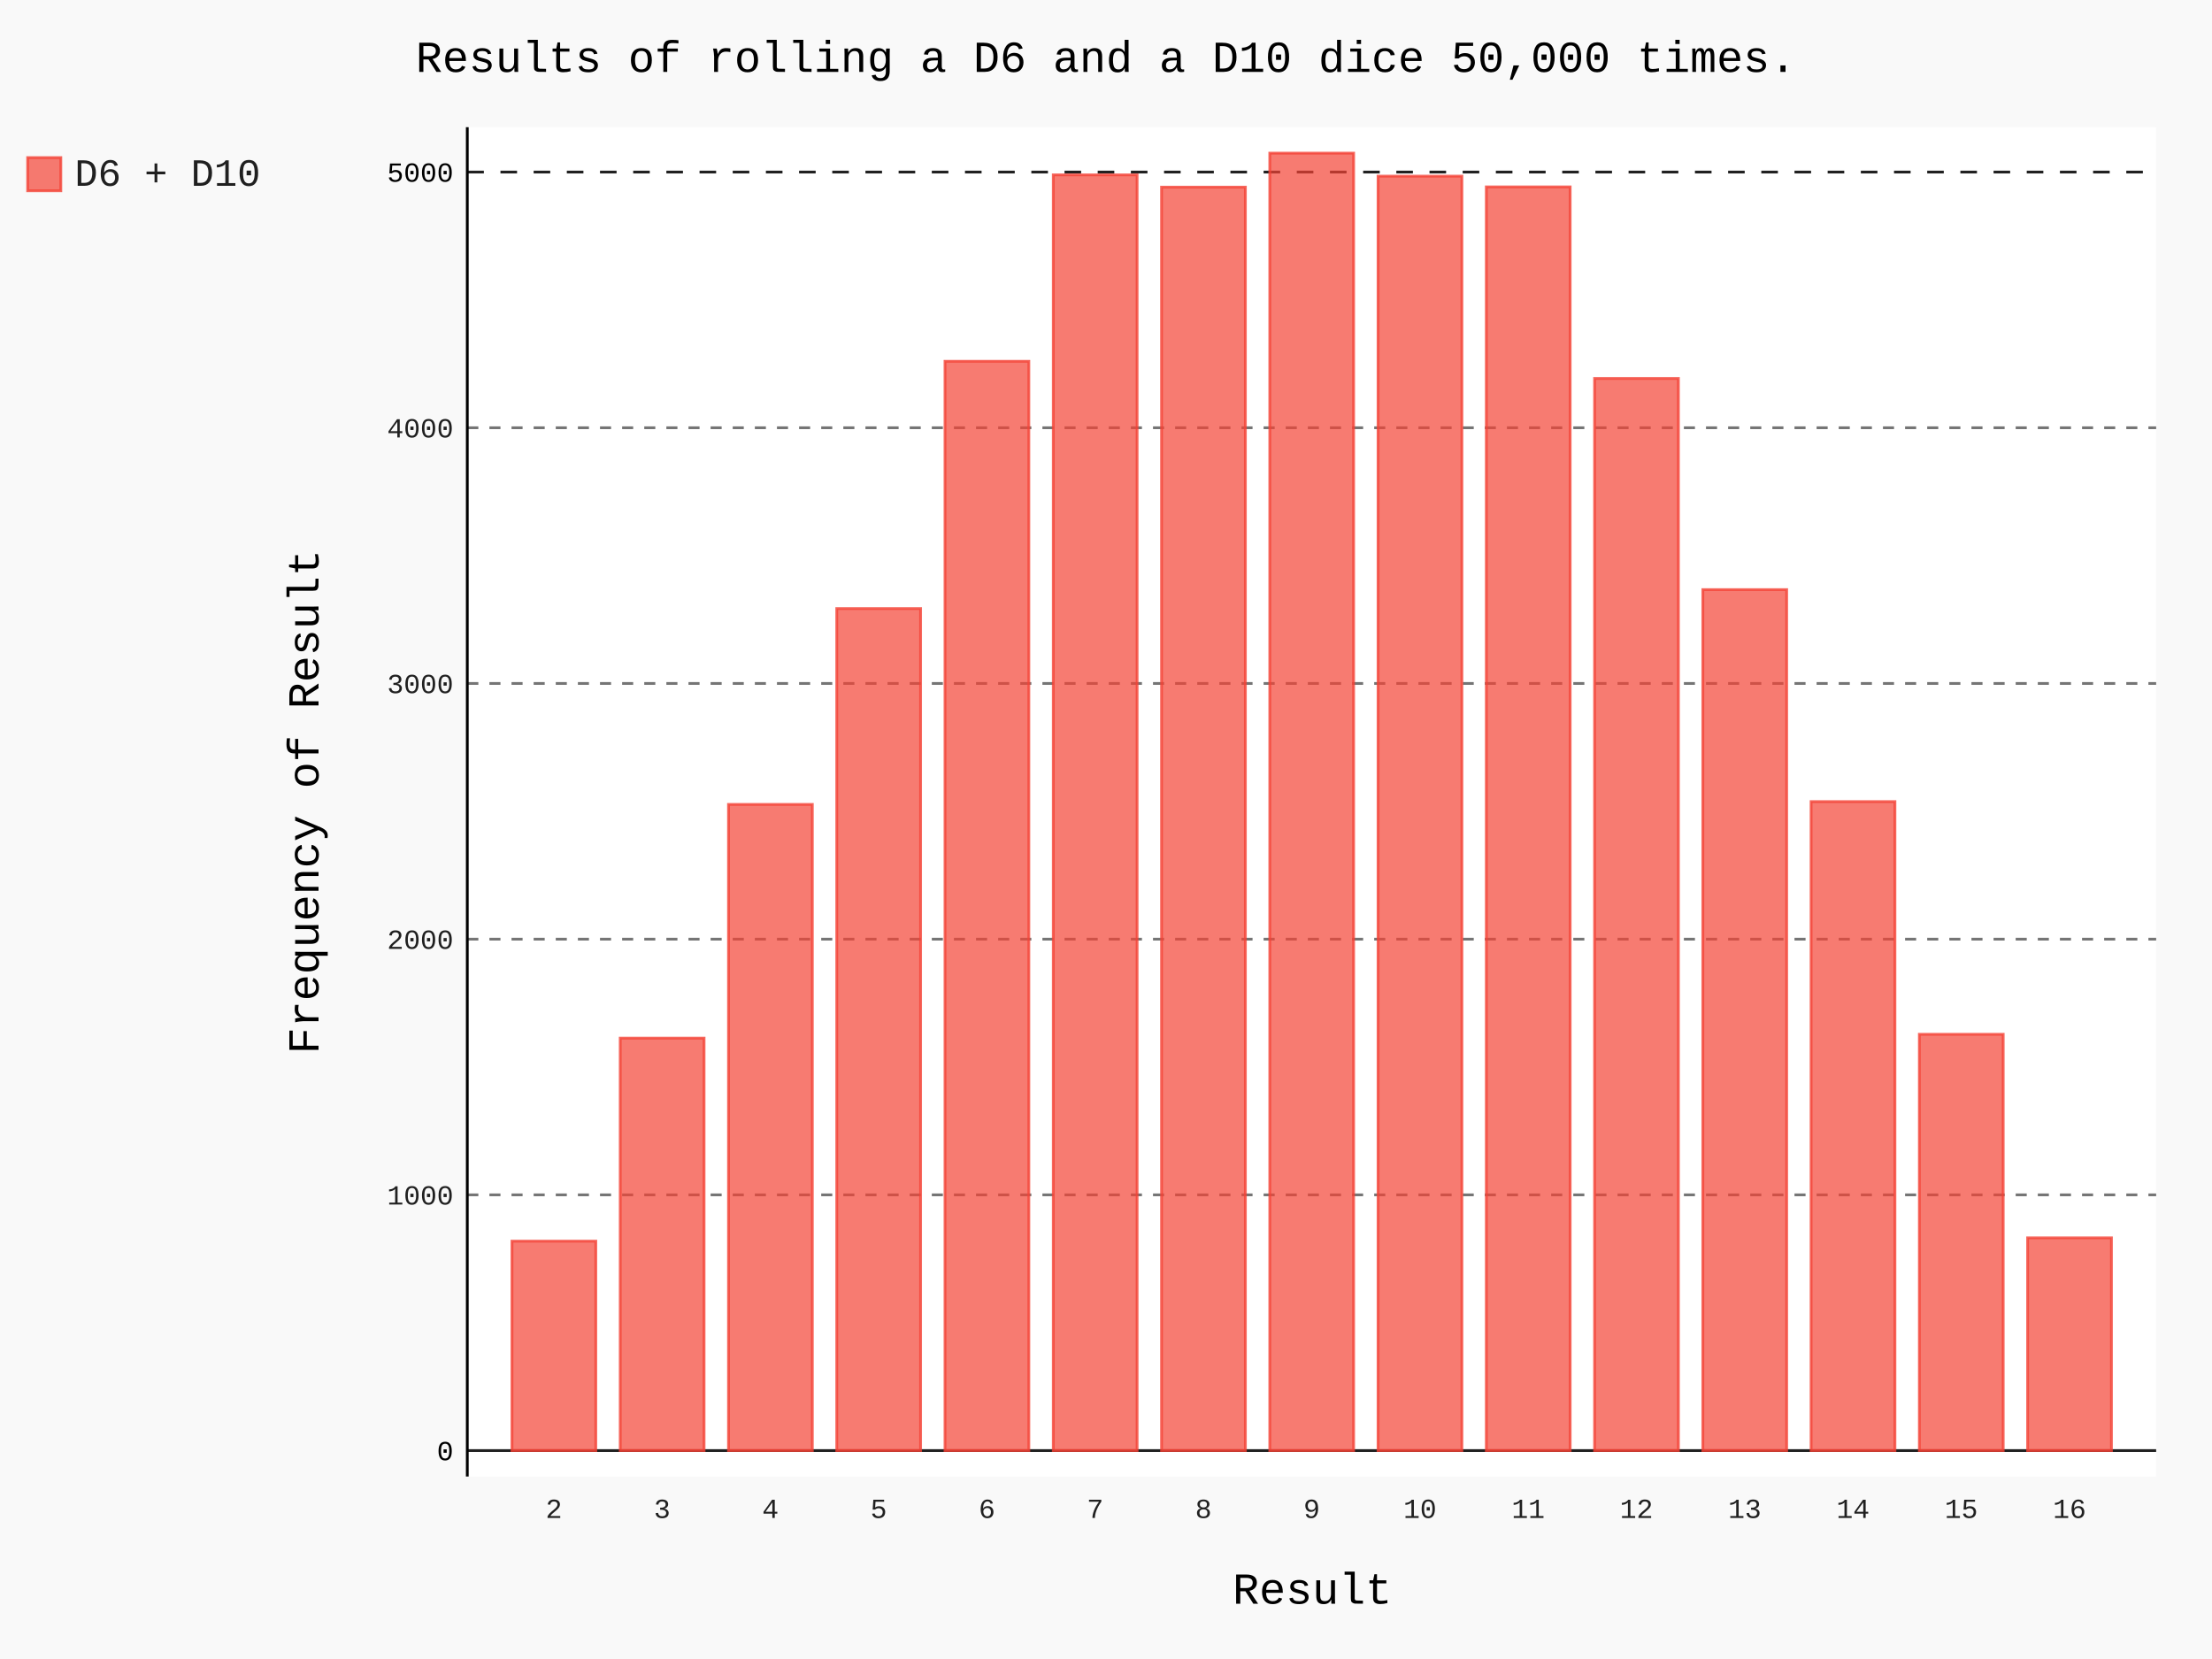
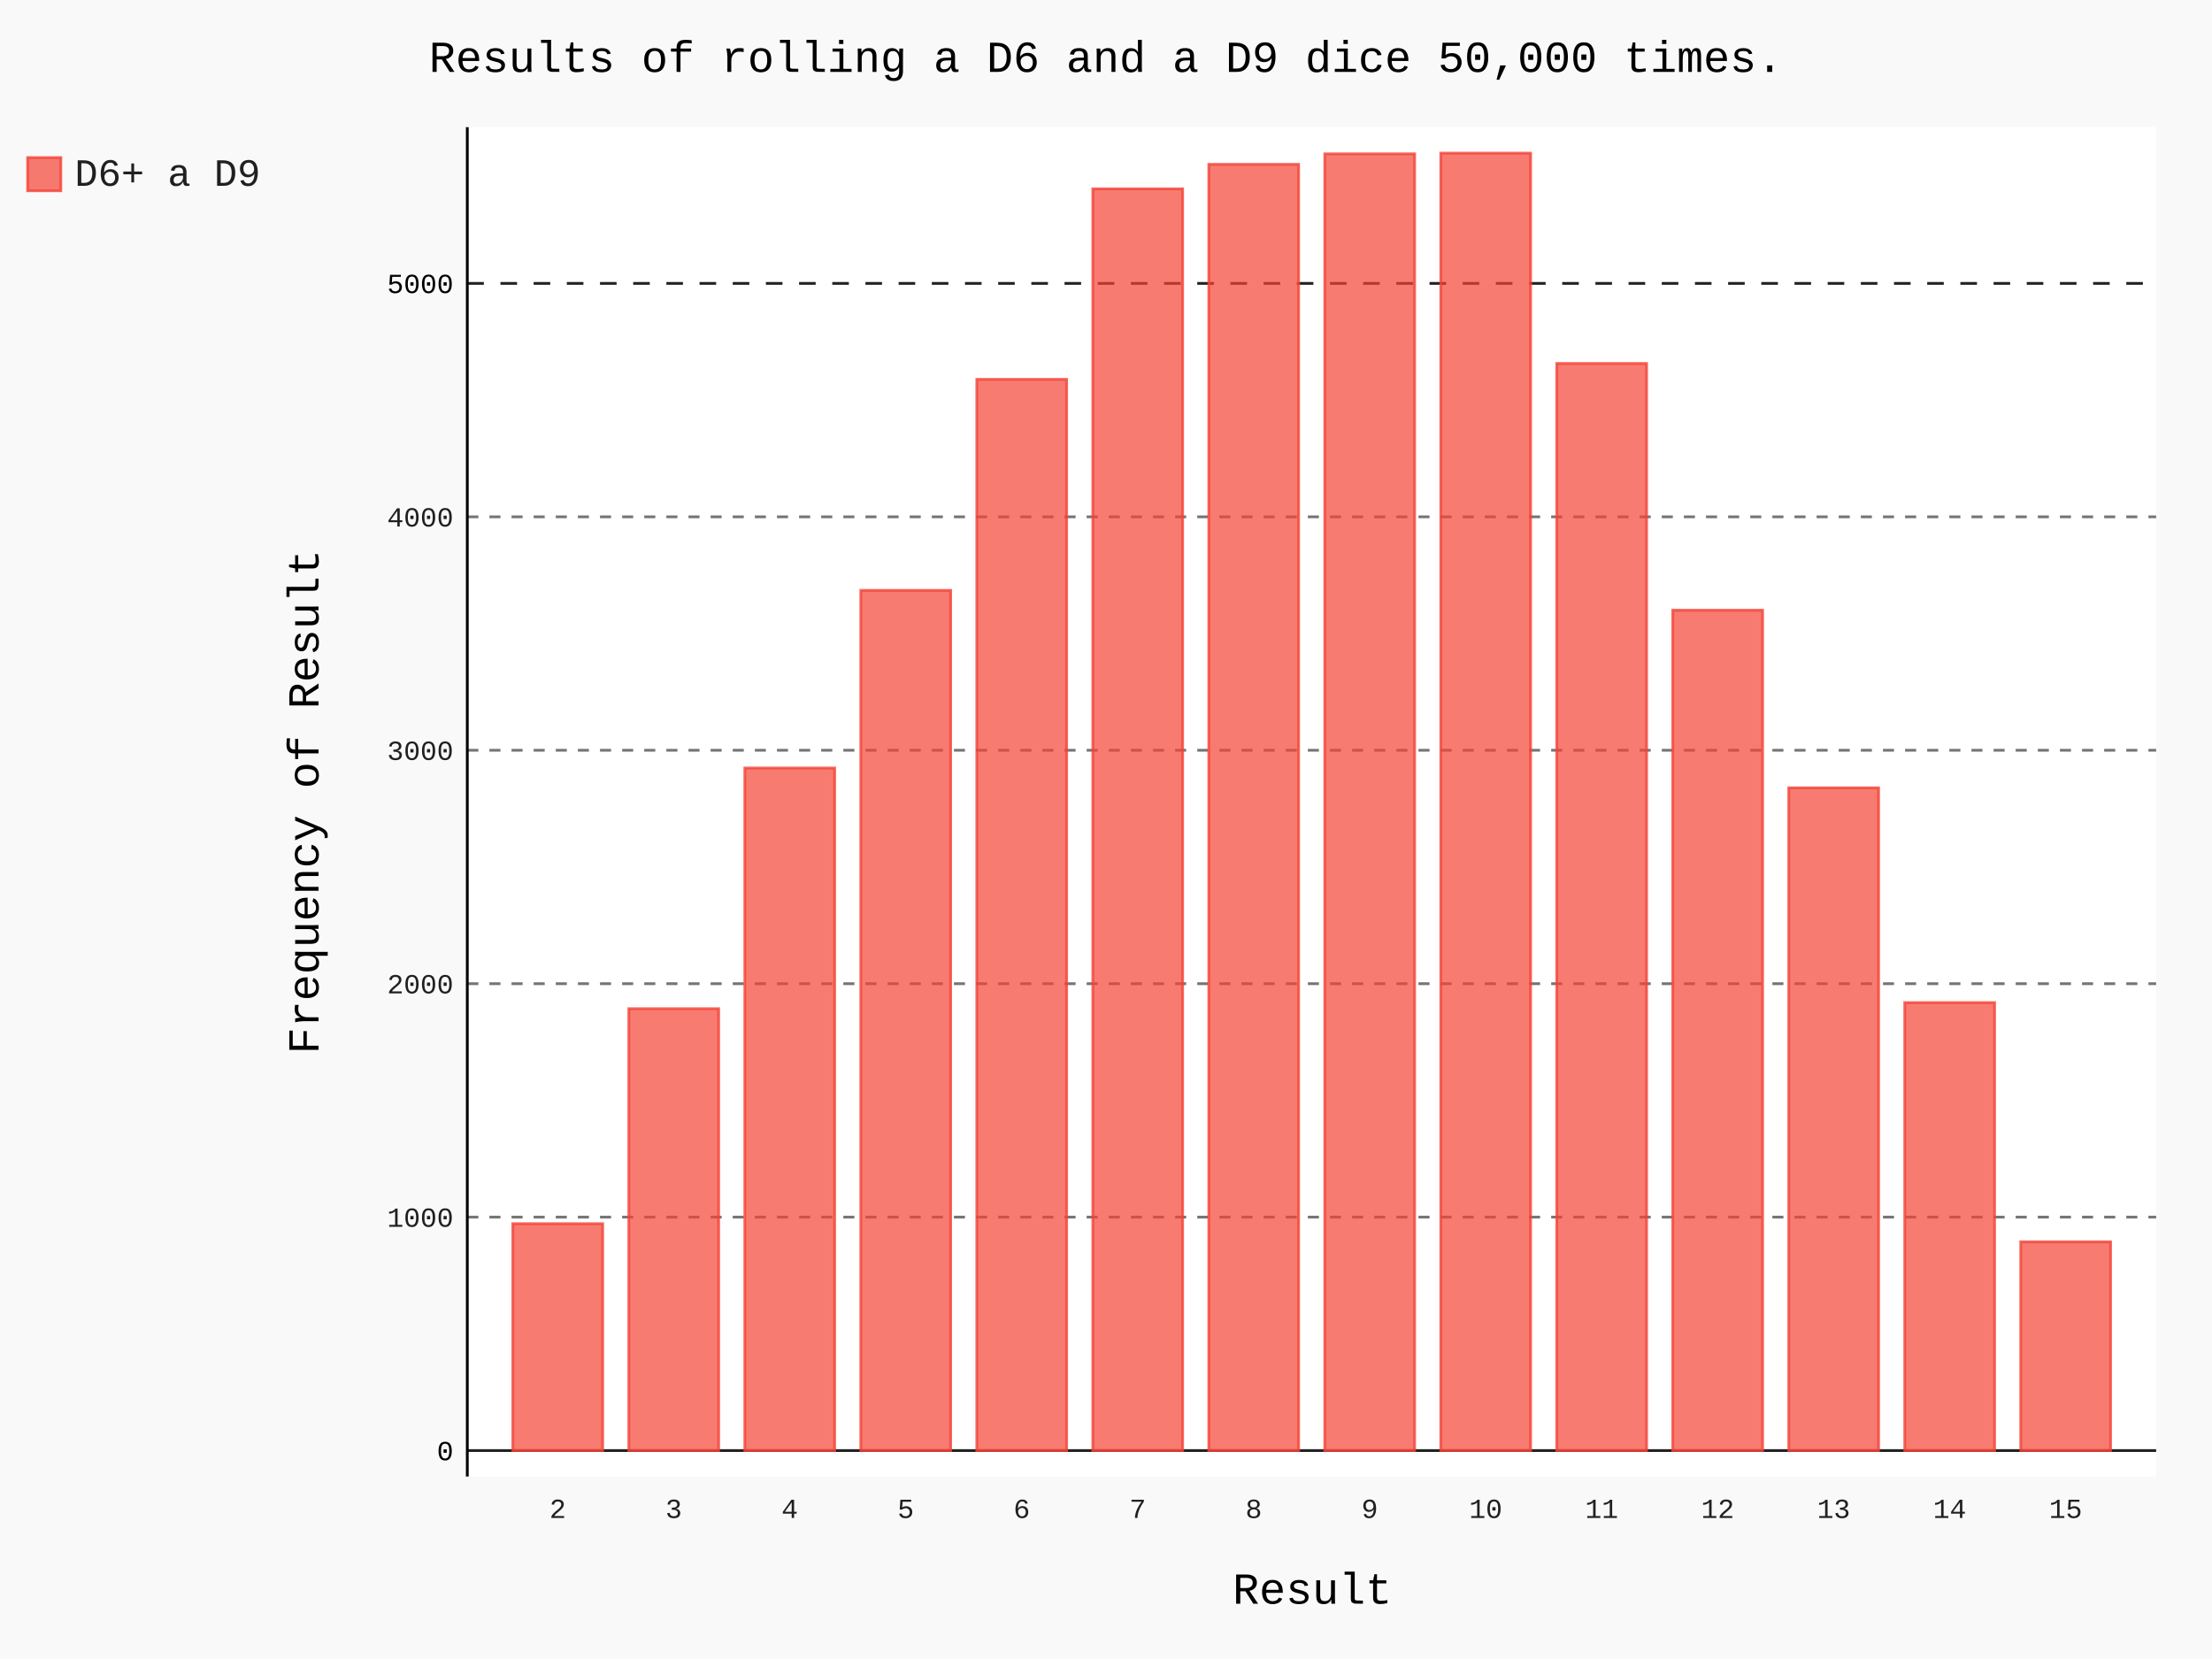
- <svg xmlns="http://www.w3.org/2000/svg" id="chart-4cbc1c0b-4ecf-44c5-a803-f3e5cb6fd668" class="pygal-chart" viewBox="0 0 800 600">
+ <svg xmlns="http://www.w3.org/2000/svg" id="chart-35a848b0-c4c6-4412-b5a4-74eba0d72d7f" class="pygal-chart" viewBox="0 0 800 600">
  <defs>
-     <style type="text/css">#chart-4cbc1c0b-4ecf-44c5-a803-f3e5cb6fd668{-webkit-user-select:none;-webkit-font-smoothing:antialiased;font-family:Consolas,"Liberation Mono",Menlo,Courier,monospace}#chart-4cbc1c0b-4ecf-44c5-a803-f3e5cb6fd668 .title{font-family:Consolas,"Liberation Mono",Menlo,Courier,monospace;font-size:16px}#chart-4cbc1c0b-4ecf-44c5-a803-f3e5cb6fd668 .legends .legend text{font-family:Consolas,"Liberation Mono",Menlo,Courier,monospace;font-size:14px}#chart-4cbc1c0b-4ecf-44c5-a803-f3e5cb6fd668 .axis text{font-family:Consolas,"Liberation Mono",Menlo,Courier,monospace;font-size:10px}#chart-4cbc1c0b-4ecf-44c5-a803-f3e5cb6fd668 .axis text.major{font-family:Consolas,"Liberation Mono",Menlo,Courier,monospace;font-size:10px}#chart-4cbc1c0b-4ecf-44c5-a803-f3e5cb6fd668 .text-overlay text.value{font-family:Consolas,"Liberation Mono",Menlo,Courier,monospace;font-size:16px}#chart-4cbc1c0b-4ecf-44c5-a803-f3e5cb6fd668 .text-overlay text.label{font-family:Consolas,"Liberation Mono",Menlo,Courier,monospace;font-size:10px}#chart-4cbc1c0b-4ecf-44c5-a803-f3e5cb6fd668 .tooltip{font-family:Consolas,"Liberation Mono",Menlo,Courier,monospace;font-size:14px}#chart-4cbc1c0b-4ecf-44c5-a803-f3e5cb6fd668 text.no_data{font-family:Consolas,"Liberation Mono",Menlo,Courier,monospace;font-size:64px}
- #chart-4cbc1c0b-4ecf-44c5-a803-f3e5cb6fd668{background-color:rgba(249,249,249,1)}#chart-4cbc1c0b-4ecf-44c5-a803-f3e5cb6fd668 path,#chart-4cbc1c0b-4ecf-44c5-a803-f3e5cb6fd668 line,#chart-4cbc1c0b-4ecf-44c5-a803-f3e5cb6fd668 rect,#chart-4cbc1c0b-4ecf-44c5-a803-f3e5cb6fd668 circle{-webkit-transition:150ms;-moz-transition:150ms;transition:150ms}#chart-4cbc1c0b-4ecf-44c5-a803-f3e5cb6fd668 .graph &gt; .background{fill:rgba(249,249,249,1)}#chart-4cbc1c0b-4ecf-44c5-a803-f3e5cb6fd668 .plot &gt; .background{fill:rgba(255,255,255,1)}#chart-4cbc1c0b-4ecf-44c5-a803-f3e5cb6fd668 .graph{fill:rgba(0,0,0,.87)}#chart-4cbc1c0b-4ecf-44c5-a803-f3e5cb6fd668 text.no_data{fill:rgba(0,0,0,1)}#chart-4cbc1c0b-4ecf-44c5-a803-f3e5cb6fd668 .title{fill:rgba(0,0,0,1)}#chart-4cbc1c0b-4ecf-44c5-a803-f3e5cb6fd668 .legends .legend text{fill:rgba(0,0,0,.87)}#chart-4cbc1c0b-4ecf-44c5-a803-f3e5cb6fd668 .legends .legend:hover text{fill:rgba(0,0,0,1)}#chart-4cbc1c0b-4ecf-44c5-a803-f3e5cb6fd668 .axis .line{stroke:rgba(0,0,0,1)}#chart-4cbc1c0b-4ecf-44c5-a803-f3e5cb6fd668 .axis .guide.line{stroke:rgba(0,0,0,.54)}#chart-4cbc1c0b-4ecf-44c5-a803-f3e5cb6fd668 .axis .major.line{stroke:rgba(0,0,0,.87)}#chart-4cbc1c0b-4ecf-44c5-a803-f3e5cb6fd668 .axis text.major{fill:rgba(0,0,0,1)}#chart-4cbc1c0b-4ecf-44c5-a803-f3e5cb6fd668 .axis.y .guides:hover .guide.line,#chart-4cbc1c0b-4ecf-44c5-a803-f3e5cb6fd668 .line-graph .axis.x .guides:hover .guide.line,#chart-4cbc1c0b-4ecf-44c5-a803-f3e5cb6fd668 .stackedline-graph .axis.x .guides:hover .guide.line,#chart-4cbc1c0b-4ecf-44c5-a803-f3e5cb6fd668 .xy-graph .axis.x .guides:hover .guide.line{stroke:rgba(0,0,0,1)}#chart-4cbc1c0b-4ecf-44c5-a803-f3e5cb6fd668 .axis .guides:hover text{fill:rgba(0,0,0,1)}#chart-4cbc1c0b-4ecf-44c5-a803-f3e5cb6fd668 .reactive{fill-opacity:.7;stroke-opacity:.8}#chart-4cbc1c0b-4ecf-44c5-a803-f3e5cb6fd668 .ci{stroke:rgba(0,0,0,.87)}#chart-4cbc1c0b-4ecf-44c5-a803-f3e5cb6fd668 .reactive.active,#chart-4cbc1c0b-4ecf-44c5-a803-f3e5cb6fd668 .active .reactive{fill-opacity:.8;stroke-opacity:.9;stroke-width:4}#chart-4cbc1c0b-4ecf-44c5-a803-f3e5cb6fd668 .ci .reactive.active{stroke-width:1.5}#chart-4cbc1c0b-4ecf-44c5-a803-f3e5cb6fd668 .series text{fill:rgba(0,0,0,1)}#chart-4cbc1c0b-4ecf-44c5-a803-f3e5cb6fd668 .tooltip rect{fill:rgba(255,255,255,1);stroke:rgba(0,0,0,1);-webkit-transition:opacity 150ms;-moz-transition:opacity 150ms;transition:opacity 150ms}#chart-4cbc1c0b-4ecf-44c5-a803-f3e5cb6fd668 .tooltip .label{fill:rgba(0,0,0,.87)}#chart-4cbc1c0b-4ecf-44c5-a803-f3e5cb6fd668 .tooltip .label{fill:rgba(0,0,0,.87)}#chart-4cbc1c0b-4ecf-44c5-a803-f3e5cb6fd668 .tooltip .legend{font-size:.8em;fill:rgba(0,0,0,.54)}#chart-4cbc1c0b-4ecf-44c5-a803-f3e5cb6fd668 .tooltip .x_label{font-size:.6em;fill:rgba(0,0,0,1)}#chart-4cbc1c0b-4ecf-44c5-a803-f3e5cb6fd668 .tooltip .xlink{font-size:.5em;text-decoration:underline}#chart-4cbc1c0b-4ecf-44c5-a803-f3e5cb6fd668 .tooltip .value{font-size:1.5em}#chart-4cbc1c0b-4ecf-44c5-a803-f3e5cb6fd668 .bound{font-size:.5em}#chart-4cbc1c0b-4ecf-44c5-a803-f3e5cb6fd668 .max-value{font-size:.75em;fill:rgba(0,0,0,.54)}#chart-4cbc1c0b-4ecf-44c5-a803-f3e5cb6fd668 .map-element{fill:rgba(255,255,255,1);stroke:rgba(0,0,0,.54) !important}#chart-4cbc1c0b-4ecf-44c5-a803-f3e5cb6fd668 .map-element .reactive{fill-opacity:inherit;stroke-opacity:inherit}#chart-4cbc1c0b-4ecf-44c5-a803-f3e5cb6fd668 .color-0,#chart-4cbc1c0b-4ecf-44c5-a803-f3e5cb6fd668 .color-0 a:visited{stroke:#F44336;fill:#F44336}#chart-4cbc1c0b-4ecf-44c5-a803-f3e5cb6fd668 .text-overlay .color-0 text{fill:black}
- #chart-4cbc1c0b-4ecf-44c5-a803-f3e5cb6fd668 text.no_data{text-anchor:middle}#chart-4cbc1c0b-4ecf-44c5-a803-f3e5cb6fd668 .guide.line{fill:none}#chart-4cbc1c0b-4ecf-44c5-a803-f3e5cb6fd668 .centered{text-anchor:middle}#chart-4cbc1c0b-4ecf-44c5-a803-f3e5cb6fd668 .title{text-anchor:middle}#chart-4cbc1c0b-4ecf-44c5-a803-f3e5cb6fd668 .legends .legend text{fill-opacity:1}#chart-4cbc1c0b-4ecf-44c5-a803-f3e5cb6fd668 .axis.x text{text-anchor:middle}#chart-4cbc1c0b-4ecf-44c5-a803-f3e5cb6fd668 .axis.x:not(.web) text[transform]{text-anchor:start}#chart-4cbc1c0b-4ecf-44c5-a803-f3e5cb6fd668 .axis.x:not(.web) text[transform].backwards{text-anchor:end}#chart-4cbc1c0b-4ecf-44c5-a803-f3e5cb6fd668 .axis.y text{text-anchor:end}#chart-4cbc1c0b-4ecf-44c5-a803-f3e5cb6fd668 .axis.y text[transform].backwards{text-anchor:start}#chart-4cbc1c0b-4ecf-44c5-a803-f3e5cb6fd668 .axis.y2 text{text-anchor:start}#chart-4cbc1c0b-4ecf-44c5-a803-f3e5cb6fd668 .axis.y2 text[transform].backwards{text-anchor:end}#chart-4cbc1c0b-4ecf-44c5-a803-f3e5cb6fd668 .axis .guide.line{stroke-dasharray:4,4}#chart-4cbc1c0b-4ecf-44c5-a803-f3e5cb6fd668 .axis .major.guide.line{stroke-dasharray:6,6}#chart-4cbc1c0b-4ecf-44c5-a803-f3e5cb6fd668 .horizontal .axis.y .guide.line,#chart-4cbc1c0b-4ecf-44c5-a803-f3e5cb6fd668 .horizontal .axis.y2 .guide.line,#chart-4cbc1c0b-4ecf-44c5-a803-f3e5cb6fd668 .vertical .axis.x .guide.line{opacity:0}#chart-4cbc1c0b-4ecf-44c5-a803-f3e5cb6fd668 .horizontal .axis.always_show .guide.line,#chart-4cbc1c0b-4ecf-44c5-a803-f3e5cb6fd668 .vertical .axis.always_show .guide.line{opacity:1 !important}#chart-4cbc1c0b-4ecf-44c5-a803-f3e5cb6fd668 .axis.y .guides:hover .guide.line,#chart-4cbc1c0b-4ecf-44c5-a803-f3e5cb6fd668 .axis.y2 .guides:hover .guide.line,#chart-4cbc1c0b-4ecf-44c5-a803-f3e5cb6fd668 .axis.x .guides:hover .guide.line{opacity:1}#chart-4cbc1c0b-4ecf-44c5-a803-f3e5cb6fd668 .axis .guides:hover text{opacity:1}#chart-4cbc1c0b-4ecf-44c5-a803-f3e5cb6fd668 .nofill{fill:none}#chart-4cbc1c0b-4ecf-44c5-a803-f3e5cb6fd668 .subtle-fill{fill-opacity:.2}#chart-4cbc1c0b-4ecf-44c5-a803-f3e5cb6fd668 .dot{stroke-width:1px;fill-opacity:1}#chart-4cbc1c0b-4ecf-44c5-a803-f3e5cb6fd668 .dot.active{stroke-width:5px}#chart-4cbc1c0b-4ecf-44c5-a803-f3e5cb6fd668 .dot.negative{fill:transparent}#chart-4cbc1c0b-4ecf-44c5-a803-f3e5cb6fd668 text,#chart-4cbc1c0b-4ecf-44c5-a803-f3e5cb6fd668 tspan{stroke:none !important}#chart-4cbc1c0b-4ecf-44c5-a803-f3e5cb6fd668 .series text.active{opacity:1}#chart-4cbc1c0b-4ecf-44c5-a803-f3e5cb6fd668 .tooltip rect{fill-opacity:.95;stroke-width:.5}#chart-4cbc1c0b-4ecf-44c5-a803-f3e5cb6fd668 .tooltip text{fill-opacity:1}#chart-4cbc1c0b-4ecf-44c5-a803-f3e5cb6fd668 .showable{visibility:hidden}#chart-4cbc1c0b-4ecf-44c5-a803-f3e5cb6fd668 .showable.shown{visibility:visible}#chart-4cbc1c0b-4ecf-44c5-a803-f3e5cb6fd668 .gauge-background{fill:rgba(229,229,229,1);stroke:none}#chart-4cbc1c0b-4ecf-44c5-a803-f3e5cb6fd668 .bg-lines{stroke:rgba(249,249,249,1);stroke-width:2px}</style>
+     <style type="text/css">#chart-35a848b0-c4c6-4412-b5a4-74eba0d72d7f{-webkit-user-select:none;-webkit-font-smoothing:antialiased;font-family:Consolas,"Liberation Mono",Menlo,Courier,monospace}#chart-35a848b0-c4c6-4412-b5a4-74eba0d72d7f .title{font-family:Consolas,"Liberation Mono",Menlo,Courier,monospace;font-size:16px}#chart-35a848b0-c4c6-4412-b5a4-74eba0d72d7f .legends .legend text{font-family:Consolas,"Liberation Mono",Menlo,Courier,monospace;font-size:14px}#chart-35a848b0-c4c6-4412-b5a4-74eba0d72d7f .axis text{font-family:Consolas,"Liberation Mono",Menlo,Courier,monospace;font-size:10px}#chart-35a848b0-c4c6-4412-b5a4-74eba0d72d7f .axis text.major{font-family:Consolas,"Liberation Mono",Menlo,Courier,monospace;font-size:10px}#chart-35a848b0-c4c6-4412-b5a4-74eba0d72d7f .text-overlay text.value{font-family:Consolas,"Liberation Mono",Menlo,Courier,monospace;font-size:16px}#chart-35a848b0-c4c6-4412-b5a4-74eba0d72d7f .text-overlay text.label{font-family:Consolas,"Liberation Mono",Menlo,Courier,monospace;font-size:10px}#chart-35a848b0-c4c6-4412-b5a4-74eba0d72d7f .tooltip{font-family:Consolas,"Liberation Mono",Menlo,Courier,monospace;font-size:14px}#chart-35a848b0-c4c6-4412-b5a4-74eba0d72d7f text.no_data{font-family:Consolas,"Liberation Mono",Menlo,Courier,monospace;font-size:64px}
+ #chart-35a848b0-c4c6-4412-b5a4-74eba0d72d7f{background-color:rgba(249,249,249,1)}#chart-35a848b0-c4c6-4412-b5a4-74eba0d72d7f path,#chart-35a848b0-c4c6-4412-b5a4-74eba0d72d7f line,#chart-35a848b0-c4c6-4412-b5a4-74eba0d72d7f rect,#chart-35a848b0-c4c6-4412-b5a4-74eba0d72d7f circle{-webkit-transition:150ms;-moz-transition:150ms;transition:150ms}#chart-35a848b0-c4c6-4412-b5a4-74eba0d72d7f .graph &gt; .background{fill:rgba(249,249,249,1)}#chart-35a848b0-c4c6-4412-b5a4-74eba0d72d7f .plot &gt; .background{fill:rgba(255,255,255,1)}#chart-35a848b0-c4c6-4412-b5a4-74eba0d72d7f .graph{fill:rgba(0,0,0,.87)}#chart-35a848b0-c4c6-4412-b5a4-74eba0d72d7f text.no_data{fill:rgba(0,0,0,1)}#chart-35a848b0-c4c6-4412-b5a4-74eba0d72d7f .title{fill:rgba(0,0,0,1)}#chart-35a848b0-c4c6-4412-b5a4-74eba0d72d7f .legends .legend text{fill:rgba(0,0,0,.87)}#chart-35a848b0-c4c6-4412-b5a4-74eba0d72d7f .legends .legend:hover text{fill:rgba(0,0,0,1)}#chart-35a848b0-c4c6-4412-b5a4-74eba0d72d7f .axis .line{stroke:rgba(0,0,0,1)}#chart-35a848b0-c4c6-4412-b5a4-74eba0d72d7f .axis .guide.line{stroke:rgba(0,0,0,.54)}#chart-35a848b0-c4c6-4412-b5a4-74eba0d72d7f .axis .major.line{stroke:rgba(0,0,0,.87)}#chart-35a848b0-c4c6-4412-b5a4-74eba0d72d7f .axis text.major{fill:rgba(0,0,0,1)}#chart-35a848b0-c4c6-4412-b5a4-74eba0d72d7f .axis.y .guides:hover .guide.line,#chart-35a848b0-c4c6-4412-b5a4-74eba0d72d7f .line-graph .axis.x .guides:hover .guide.line,#chart-35a848b0-c4c6-4412-b5a4-74eba0d72d7f .stackedline-graph .axis.x .guides:hover .guide.line,#chart-35a848b0-c4c6-4412-b5a4-74eba0d72d7f .xy-graph .axis.x .guides:hover .guide.line{stroke:rgba(0,0,0,1)}#chart-35a848b0-c4c6-4412-b5a4-74eba0d72d7f .axis .guides:hover text{fill:rgba(0,0,0,1)}#chart-35a848b0-c4c6-4412-b5a4-74eba0d72d7f .reactive{fill-opacity:.7;stroke-opacity:.8}#chart-35a848b0-c4c6-4412-b5a4-74eba0d72d7f .ci{stroke:rgba(0,0,0,.87)}#chart-35a848b0-c4c6-4412-b5a4-74eba0d72d7f .reactive.active,#chart-35a848b0-c4c6-4412-b5a4-74eba0d72d7f .active .reactive{fill-opacity:.8;stroke-opacity:.9;stroke-width:4}#chart-35a848b0-c4c6-4412-b5a4-74eba0d72d7f .ci .reactive.active{stroke-width:1.5}#chart-35a848b0-c4c6-4412-b5a4-74eba0d72d7f .series text{fill:rgba(0,0,0,1)}#chart-35a848b0-c4c6-4412-b5a4-74eba0d72d7f .tooltip rect{fill:rgba(255,255,255,1);stroke:rgba(0,0,0,1);-webkit-transition:opacity 150ms;-moz-transition:opacity 150ms;transition:opacity 150ms}#chart-35a848b0-c4c6-4412-b5a4-74eba0d72d7f .tooltip .label{fill:rgba(0,0,0,.87)}#chart-35a848b0-c4c6-4412-b5a4-74eba0d72d7f .tooltip .label{fill:rgba(0,0,0,.87)}#chart-35a848b0-c4c6-4412-b5a4-74eba0d72d7f .tooltip .legend{font-size:.8em;fill:rgba(0,0,0,.54)}#chart-35a848b0-c4c6-4412-b5a4-74eba0d72d7f .tooltip .x_label{font-size:.6em;fill:rgba(0,0,0,1)}#chart-35a848b0-c4c6-4412-b5a4-74eba0d72d7f .tooltip .xlink{font-size:.5em;text-decoration:underline}#chart-35a848b0-c4c6-4412-b5a4-74eba0d72d7f .tooltip .value{font-size:1.5em}#chart-35a848b0-c4c6-4412-b5a4-74eba0d72d7f .bound{font-size:.5em}#chart-35a848b0-c4c6-4412-b5a4-74eba0d72d7f .max-value{font-size:.75em;fill:rgba(0,0,0,.54)}#chart-35a848b0-c4c6-4412-b5a4-74eba0d72d7f .map-element{fill:rgba(255,255,255,1);stroke:rgba(0,0,0,.54) !important}#chart-35a848b0-c4c6-4412-b5a4-74eba0d72d7f .map-element .reactive{fill-opacity:inherit;stroke-opacity:inherit}#chart-35a848b0-c4c6-4412-b5a4-74eba0d72d7f .color-0,#chart-35a848b0-c4c6-4412-b5a4-74eba0d72d7f .color-0 a:visited{stroke:#F44336;fill:#F44336}#chart-35a848b0-c4c6-4412-b5a4-74eba0d72d7f .text-overlay .color-0 text{fill:black}
+ #chart-35a848b0-c4c6-4412-b5a4-74eba0d72d7f text.no_data{text-anchor:middle}#chart-35a848b0-c4c6-4412-b5a4-74eba0d72d7f .guide.line{fill:none}#chart-35a848b0-c4c6-4412-b5a4-74eba0d72d7f .centered{text-anchor:middle}#chart-35a848b0-c4c6-4412-b5a4-74eba0d72d7f .title{text-anchor:middle}#chart-35a848b0-c4c6-4412-b5a4-74eba0d72d7f .legends .legend text{fill-opacity:1}#chart-35a848b0-c4c6-4412-b5a4-74eba0d72d7f .axis.x text{text-anchor:middle}#chart-35a848b0-c4c6-4412-b5a4-74eba0d72d7f .axis.x:not(.web) text[transform]{text-anchor:start}#chart-35a848b0-c4c6-4412-b5a4-74eba0d72d7f .axis.x:not(.web) text[transform].backwards{text-anchor:end}#chart-35a848b0-c4c6-4412-b5a4-74eba0d72d7f .axis.y text{text-anchor:end}#chart-35a848b0-c4c6-4412-b5a4-74eba0d72d7f .axis.y text[transform].backwards{text-anchor:start}#chart-35a848b0-c4c6-4412-b5a4-74eba0d72d7f .axis.y2 text{text-anchor:start}#chart-35a848b0-c4c6-4412-b5a4-74eba0d72d7f .axis.y2 text[transform].backwards{text-anchor:end}#chart-35a848b0-c4c6-4412-b5a4-74eba0d72d7f .axis .guide.line{stroke-dasharray:4,4}#chart-35a848b0-c4c6-4412-b5a4-74eba0d72d7f .axis .major.guide.line{stroke-dasharray:6,6}#chart-35a848b0-c4c6-4412-b5a4-74eba0d72d7f .horizontal .axis.y .guide.line,#chart-35a848b0-c4c6-4412-b5a4-74eba0d72d7f .horizontal .axis.y2 .guide.line,#chart-35a848b0-c4c6-4412-b5a4-74eba0d72d7f .vertical .axis.x .guide.line{opacity:0}#chart-35a848b0-c4c6-4412-b5a4-74eba0d72d7f .horizontal .axis.always_show .guide.line,#chart-35a848b0-c4c6-4412-b5a4-74eba0d72d7f .vertical .axis.always_show .guide.line{opacity:1 !important}#chart-35a848b0-c4c6-4412-b5a4-74eba0d72d7f .axis.y .guides:hover .guide.line,#chart-35a848b0-c4c6-4412-b5a4-74eba0d72d7f .axis.y2 .guides:hover .guide.line,#chart-35a848b0-c4c6-4412-b5a4-74eba0d72d7f .axis.x .guides:hover .guide.line{opacity:1}#chart-35a848b0-c4c6-4412-b5a4-74eba0d72d7f .axis .guides:hover text{opacity:1}#chart-35a848b0-c4c6-4412-b5a4-74eba0d72d7f .nofill{fill:none}#chart-35a848b0-c4c6-4412-b5a4-74eba0d72d7f .subtle-fill{fill-opacity:.2}#chart-35a848b0-c4c6-4412-b5a4-74eba0d72d7f .dot{stroke-width:1px;fill-opacity:1}#chart-35a848b0-c4c6-4412-b5a4-74eba0d72d7f .dot.active{stroke-width:5px}#chart-35a848b0-c4c6-4412-b5a4-74eba0d72d7f .dot.negative{fill:transparent}#chart-35a848b0-c4c6-4412-b5a4-74eba0d72d7f text,#chart-35a848b0-c4c6-4412-b5a4-74eba0d72d7f tspan{stroke:none !important}#chart-35a848b0-c4c6-4412-b5a4-74eba0d72d7f .series text.active{opacity:1}#chart-35a848b0-c4c6-4412-b5a4-74eba0d72d7f .tooltip rect{fill-opacity:.95;stroke-width:.5}#chart-35a848b0-c4c6-4412-b5a4-74eba0d72d7f .tooltip text{fill-opacity:1}#chart-35a848b0-c4c6-4412-b5a4-74eba0d72d7f .showable{visibility:hidden}#chart-35a848b0-c4c6-4412-b5a4-74eba0d72d7f .showable.shown{visibility:visible}#chart-35a848b0-c4c6-4412-b5a4-74eba0d72d7f .gauge-background{fill:rgba(229,229,229,1);stroke:none}#chart-35a848b0-c4c6-4412-b5a4-74eba0d72d7f .bg-lines{stroke:rgba(249,249,249,1);stroke-width:2px}</style>
  </defs>
  <g class="graph bar-graph vertical">
    <rect x="0" y="0" width="800" height="600" class="background" />
    <g transform="translate(169, 46)" class="plot">
      <rect x="0" y="0" width="610.8" height="488" class="background" />
      <g class="axis y always_show">
        <g class="guides">
          <path d="M0 478.615 h610.8" class="axis major line" />
          <text x="-5" y="482.115" class="major">0</text>
        </g>
        <g class="guides">
-           <path d="M0 386.138 h610.8" class="guide line" />
-           <text x="-5" y="389.638" class="">1000</text>
+           <path d="M0 394.191 h610.8" class="guide line" />
+           <text x="-5" y="397.691" class="">1000</text>
        </g>
        <g class="guides">
-           <path d="M0 293.66 h610.8" class="guide line" />
-           <text x="-5" y="297.16" class="">2000</text>
+           <path d="M0 309.767 h610.8" class="guide line" />
+           <text x="-5" y="313.267" class="">2000</text>
        </g>
        <g class="guides">
-           <path d="M0 201.183 h610.8" class="guide line" />
-           <text x="-5" y="204.683" class="">3000</text>
+           <path d="M0 225.342 h610.8" class="guide line" />
+           <text x="-5" y="228.842" class="">3000</text>
        </g>
        <g class="guides">
-           <path d="M0 108.705 h610.8" class="guide line" />
-           <text x="-5" y="112.205" class="">4000</text>
+           <path d="M0 140.918 h610.8" class="guide line" />
+           <text x="-5" y="144.418" class="">4000</text>
        </g>
        <g class="guides">
-           <path d="M0 16.228 h610.8" class="major guide line" />
-           <text x="-5" y="19.728" class="major">5000</text>
+           <path d="M0 56.493 h610.8" class="major guide line" />
+           <text x="-5" y="59.993" class="major">5000</text>
        </g>
      </g>
      <g class="axis x">
        <path d="M0 0 v488" class="line" />
        <g class="guides">
-           <path d="M31.323 0 v488" class="guide line" />
-           <text x="31.323" y="503.0" class="">2</text>
+           <path d="M32.721 0 v488" class="guide line" />
+           <text x="32.721" y="503.0" class="">2</text>
        </g>
        <g class="guides">
-           <path d="M70.477 0 v488" class="guide line" />
-           <text x="70.477" y="503.0" class="">3</text>
+           <path d="M74.672 0 v488" class="guide line" />
+           <text x="74.672" y="503.0" class="">3</text>
        </g>
        <g class="guides">
-           <path d="M109.631 0 v488" class="guide line" />
-           <text x="109.631" y="503.0" class="">4</text>
+           <path d="M116.623 0 v488" class="guide line" />
+           <text x="116.623" y="503.0" class="">4</text>
        </g>
        <g class="guides">
-           <path d="M148.785 0 v488" class="guide line" />
-           <text x="148.785" y="503.0" class="">5</text>
+           <path d="M158.573 0 v488" class="guide line" />
+           <text x="158.573" y="503.0" class="">5</text>
        </g>
        <g class="guides">
-           <path d="M187.938 0 v488" class="guide line" />
-           <text x="187.938" y="503.0" class="">6</text>
+           <path d="M200.524 0 v488" class="guide line" />
+           <text x="200.524" y="503.0" class="">6</text>
        </g>
        <g class="guides">
-           <path d="M227.092 0 v488" class="guide line" />
-           <text x="227.092" y="503.0" class="">7</text>
+           <path d="M242.474 0 v488" class="guide line" />
+           <text x="242.474" y="503.0" class="">7</text>
        </g>
        <g class="guides">
-           <path d="M266.246 0 v488" class="guide line" />
-           <text x="266.246" y="503.0" class="">8</text>
+           <path d="M284.425 0 v488" class="guide line" />
+           <text x="284.425" y="503.0" class="">8</text>
        </g>
        <g class="guides">
-           <path d="M305.4 0 v488" class="guide line" />
-           <text x="305.4" y="503.0" class="">9</text>
+           <path d="M326.375 0 v488" class="guide line" />
+           <text x="326.375" y="503.0" class="">9</text>
        </g>
        <g class="guides">
-           <path d="M344.554 0 v488" class="guide line" />
-           <text x="344.554" y="503.0" class="">10</text>
+           <path d="M368.326 0 v488" class="guide line" />
+           <text x="368.326" y="503.0" class="">10</text>
        </g>
        <g class="guides">
-           <path d="M383.708 0 v488" class="guide line" />
-           <text x="383.708" y="503.0" class="">11</text>
+           <path d="M410.276 0 v488" class="guide line" />
+           <text x="410.276" y="503.0" class="">11</text>
        </g>
        <g class="guides">
-           <path d="M422.862 0 v488" class="guide line" />
-           <text x="422.862" y="503.0" class="">12</text>
+           <path d="M452.227 0 v488" class="guide line" />
+           <text x="452.227" y="503.0" class="">12</text>
        </g>
        <g class="guides">
-           <path d="M462.015 0 v488" class="guide line" />
-           <text x="462.015" y="503.0" class="">13</text>
+           <path d="M494.177 0 v488" class="guide line" />
+           <text x="494.177" y="503.0" class="">13</text>
        </g>
        <g class="guides">
-           <path d="M501.169 0 v488" class="guide line" />
-           <text x="501.169" y="503.0" class="">14</text>
+           <path d="M536.128 0 v488" class="guide line" />
+           <text x="536.128" y="503.0" class="">14</text>
        </g>
        <g class="guides">
-           <path d="M540.323 0 v488" class="guide line" />
-           <text x="540.323" y="503.0" class="">15</text>
-         </g>
-         <g class="guides">
-           <path d="M579.477 0 v488" class="guide line" />
-           <text x="579.477" y="503.0" class="">16</text>
+           <path d="M578.079 0 v488" class="guide line" />
+           <text x="578.079" y="503.0" class="">15</text>
        </g>
      </g>
      <g class="series serie-0 color-0">
        <g class="bars">
          <g class="bar">
-             <rect x="16.163" y="402.876" rx="0" ry="0" width="30.321" height="75.739" class="rect reactive tooltip-trigger" />
+             <rect x="16.478" y="396.555" rx="0" ry="0" width="32.487" height="82.061" class="rect reactive tooltip-trigger" />
          </g>
          <g class="bar">
-             <rect x="55.317" y="329.449" rx="0" ry="0" width="30.321" height="149.166" class="rect reactive tooltip-trigger" />
+             <rect x="58.429" y="318.8" rx="0" ry="0" width="32.487" height="159.815" class="rect reactive tooltip-trigger" />
          </g>
          <g class="bar">
-             <rect x="94.47" y="244.925" rx="0" ry="0" width="30.321" height="233.691" class="rect reactive tooltip-trigger" />
+             <rect x="100.379" y="231.758" rx="0" ry="0" width="32.487" height="246.857" class="rect reactive tooltip-trigger" />
          </g>
          <g class="bar">
-             <rect x="133.624" y="174.087" rx="0" ry="0" width="30.321" height="304.528" class="rect reactive tooltip-trigger" />
+             <rect x="142.33" y="167.512" rx="0" ry="0" width="32.487" height="311.104" class="rect reactive tooltip-trigger" />
          </g>
          <g class="bar">
-             <rect x="172.778" y="84.661" rx="0" ry="0" width="30.321" height="393.954" class="rect reactive tooltip-trigger" />
+             <rect x="184.28" y="91.192" rx="0" ry="0" width="32.487" height="387.424" class="rect reactive tooltip-trigger" />
          </g>
          <g class="bar">
-             <rect x="211.932" y="17.245" rx="0" ry="0" width="30.321" height="461.37" class="rect reactive tooltip-trigger" />
+             <rect x="226.231" y="22.302" rx="0" ry="0" width="32.487" height="456.314" class="rect reactive tooltip-trigger" />
          </g>
          <g class="bar">
-             <rect x="251.086" y="21.684" rx="0" ry="0" width="30.321" height="456.931" class="rect reactive tooltip-trigger" />
+             <rect x="268.181" y="13.437" rx="0" ry="0" width="32.487" height="465.178" class="rect reactive tooltip-trigger" />
          </g>
          <g class="bar">
-             <rect x="290.24" y="9.385" rx="0" ry="0" width="30.321" height="469.231" class="rect reactive tooltip-trigger" />
+             <rect x="310.132" y="9.638" rx="0" ry="0" width="32.487" height="468.977" class="rect reactive tooltip-trigger" />
          </g>
          <g class="bar">
-             <rect x="329.393" y="17.708" rx="0" ry="0" width="30.321" height="460.908" class="rect reactive tooltip-trigger" />
+             <rect x="352.083" y="9.385" rx="0" ry="0" width="32.487" height="469.231" class="rect reactive tooltip-trigger" />
          </g>
          <g class="bar">
-             <rect x="368.547" y="21.592" rx="0" ry="0" width="30.321" height="457.024" class="rect reactive tooltip-trigger" />
+             <rect x="394.033" y="85.451" rx="0" ry="0" width="32.487" height="393.164" class="rect reactive tooltip-trigger" />
          </g>
          <g class="bar">
-             <rect x="407.701" y="90.857" rx="0" ry="0" width="30.321" height="387.758" class="rect reactive tooltip-trigger" />
+             <rect x="435.984" y="174.688" rx="0" ry="0" width="32.487" height="303.928" class="rect reactive tooltip-trigger" />
          </g>
          <g class="bar">
-             <rect x="446.855" y="167.244" rx="0" ry="0" width="30.321" height="311.372" class="rect reactive tooltip-trigger" />
+             <rect x="477.934" y="238.935" rx="0" ry="0" width="32.487" height="239.681" class="rect reactive tooltip-trigger" />
          </g>
          <g class="bar">
-             <rect x="486.009" y="243.908" rx="0" ry="0" width="30.321" height="234.708" class="rect reactive tooltip-trigger" />
+             <rect x="519.885" y="316.605" rx="0" ry="0" width="32.487" height="162.01" class="rect reactive tooltip-trigger" />
          </g>
          <g class="bar">
-             <rect x="525.163" y="328.062" rx="0" ry="0" width="30.321" height="150.553" class="rect reactive tooltip-trigger" />
-           </g>
-           <g class="bar">
-             <rect x="564.317" y="401.674" rx="0" ry="0" width="30.321" height="76.941" class="rect reactive tooltip-trigger" />
+             <rect x="561.835" y="403.14" rx="0" ry="0" width="32.487" height="75.475" class="rect reactive tooltip-trigger" />
          </g>
        </g>
      </g>
    </g>
    <g class="titles">
-       <text x="400.0" y="26" class="title plot_title">Results of rolling a D6 and a D10 dice 50,000 times.</text>
+       <text x="400.0" y="26" class="title plot_title">Results of rolling a D6 and a D9 dice 50,000 times.</text>
      <text x="474.6" y="580" class="title">Result</text>
      <text x="89.2" y="316.0" class="title" transform="rotate(-90 89.2 290)">Frequency of Result</text>
    </g>
    <g transform="translate(169, 46)" class="plot overlay">
      <g class="series serie-0 color-0" />
    </g>
    <g transform="translate(169, 46)" class="plot text-overlay">
      <g class="series serie-0 color-0" />
    </g>
    <g transform="translate(169, 46)" class="plot tooltip-overlay">
      <g transform="translate(0 0)" style="opacity: 0" class="tooltip">
        <rect rx="0" ry="0" width="0" height="0" class="tooltip-box" />
        <g class="text" />
      </g>
    </g>
    <g transform="translate(10, 56)" class="legends">
      <g id="activate-serie-0" class="legend reactive activate-serie">
        <rect x="0.0" y="1.0" width="12" height="12" class="color-0 reactive" />
-         <text x="17.0" y="11.2">D6 + D10</text>
+         <text x="17.0" y="11.2">D6+ a D9</text>
      </g>
    </g>
    <g transform="translate(790, 56)" class="legends" />
  </g>
</svg>
